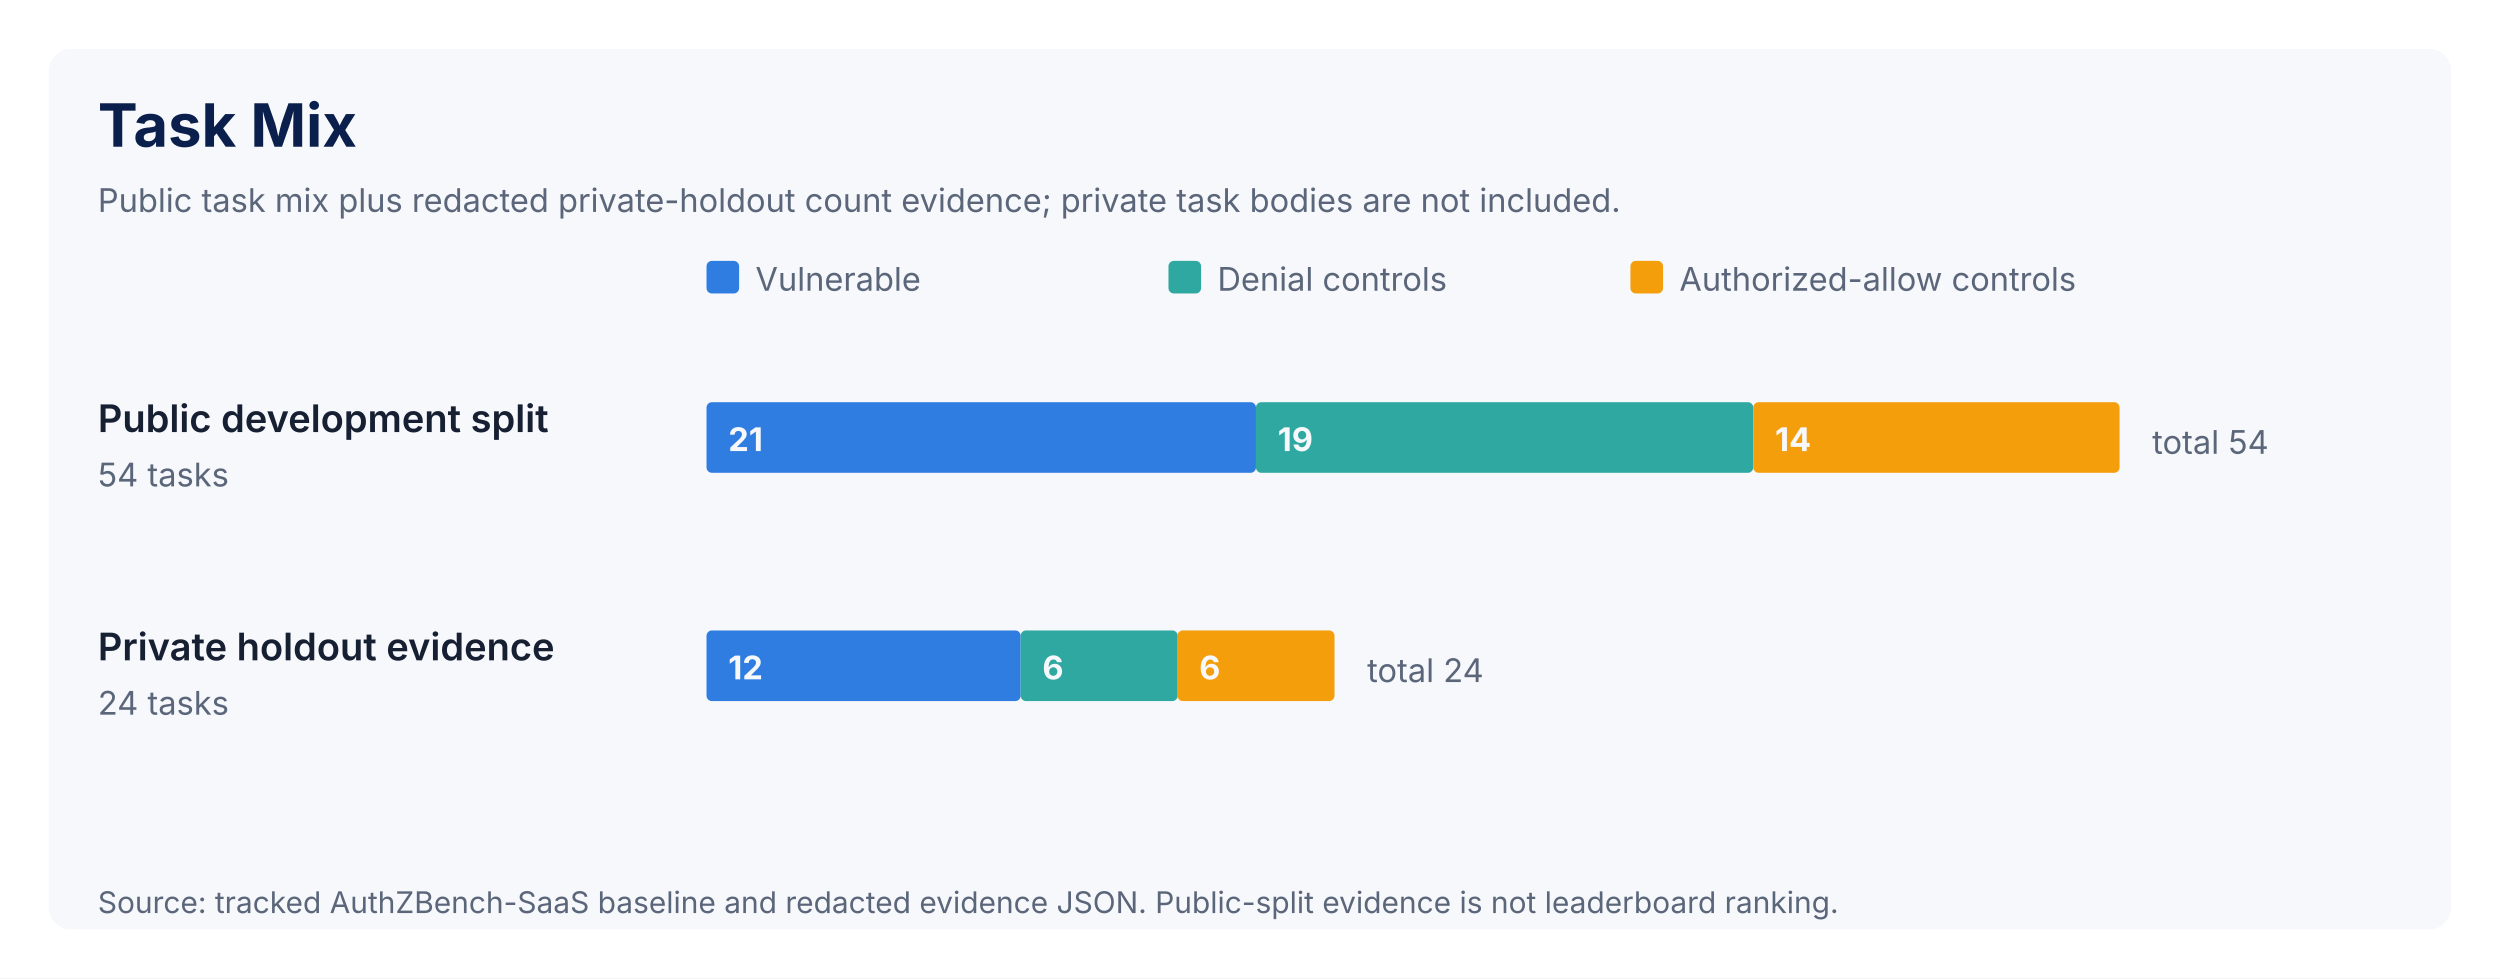
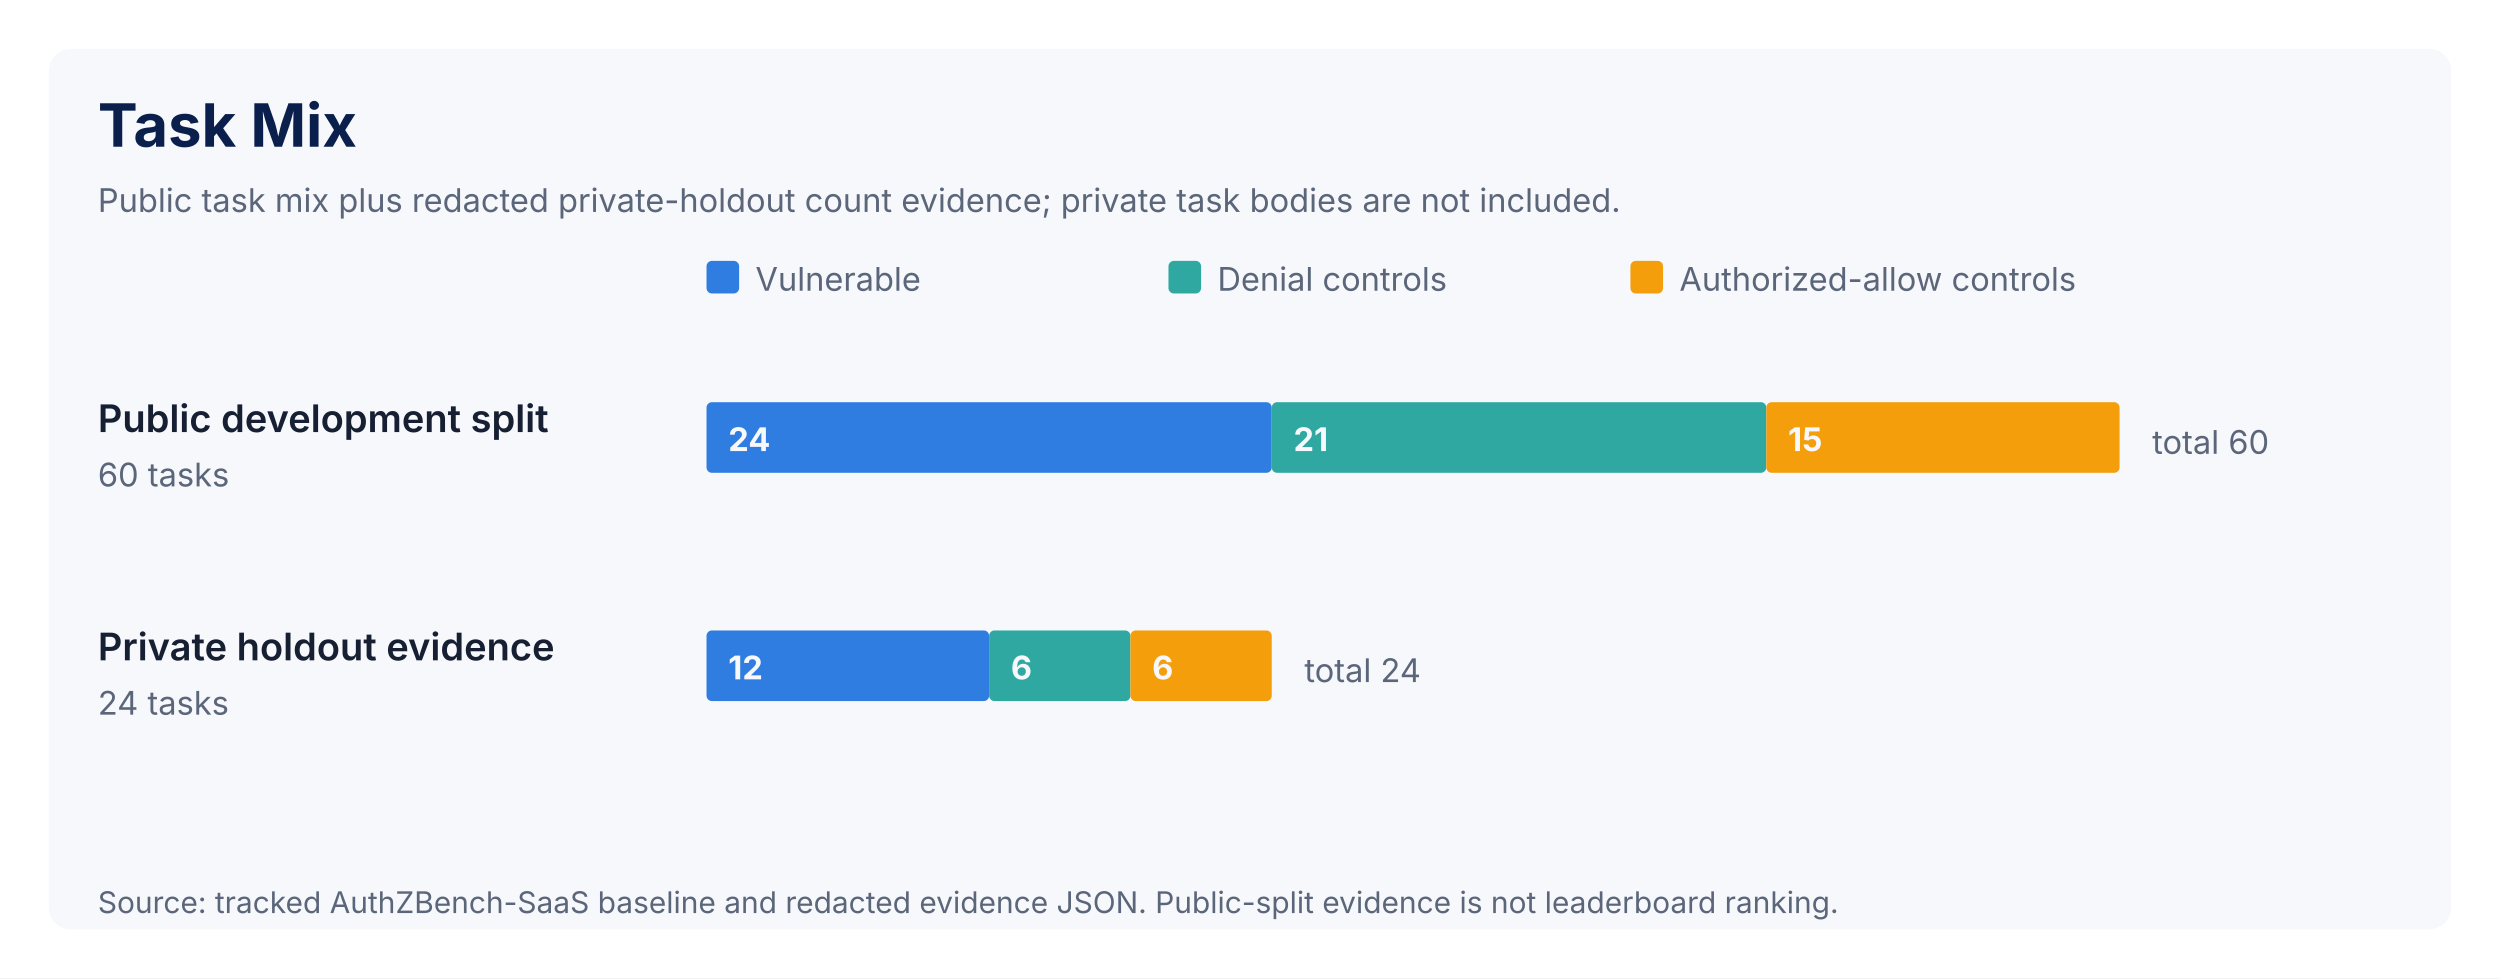
<svg xmlns="http://www.w3.org/2000/svg" width="920" height="360" viewBox="0 0 920 360" role="img" aria-labelledby="title desc">
  <rect x="0.0" y="0.0" width="920.0" height="360.0" rx="0" fill="#ffffff" />
  <rect x="18.0" y="18.0" width="884.0" height="324.0" rx="8" fill="#f6f8fb" />
  <text x="36.0" y="54.0" fill="#0b1f4d" font-family="Inter, Arial, sans-serif" font-size="22" font-weight="700">Task Mix</text>
  <text x="36.0" y="78.0" fill="#5b667a" font-family="Inter, Arial, sans-serif" font-size="12" font-weight="400">Public task mix plus redacted private-holdout count evidence; private task bodies are not included.</text>
  <rect x="260.0" y="96.0" width="12.0" height="12.0" rx="2" fill="#2f7de1" />
  <text x="278.0" y="107.0" fill="#5b667a" font-family="Inter, Arial, sans-serif" font-size="12" font-weight="400">Vulnerable</text>
  <rect x="430.0" y="96.0" width="12.0" height="12.0" rx="2" fill="#2ea8a1" />
  <text x="448.0" y="107.0" fill="#5b667a" font-family="Inter, Arial, sans-serif" font-size="12" font-weight="400">Denial controls</text>
  <rect x="600.0" y="96.0" width="12.0" height="12.0" rx="2" fill="#f59e0b" />
  <text x="618.0" y="107.0" fill="#5b667a" font-family="Inter, Arial, sans-serif" font-size="12" font-weight="400">Authorized-allow controls</text>
  <text x="36.0" y="159.0" fill="#172033" font-family="Inter, Arial, sans-serif" font-size="14" font-weight="600">Public development split</text>
-   <text x="36.0" y="179.0" fill="#5b667a" font-family="Inter, Arial, sans-serif" font-size="12" font-weight="400">54 tasks</text>
-   <rect x="260.0" y="148.0" width="202.2" height="26.0" rx="2" fill="#2f7de1" />
-   <text x="268.0" y="166.0" fill="#f6f8fb" font-family="Inter, Arial, sans-serif" font-size="12" font-weight="700">21</text>
-   <rect x="462.2" y="148.0" width="183.0" height="26.0" rx="2" fill="#2ea8a1" />
-   <text x="470.2" y="166.0" fill="#f6f8fb" font-family="Inter, Arial, sans-serif" font-size="12" font-weight="700">19</text>
-   <rect x="645.2" y="148.0" width="134.8" height="26.0" rx="2" fill="#f59e0b" />
-   <text x="653.2" y="166.0" fill="#f6f8fb" font-family="Inter, Arial, sans-serif" font-size="12" font-weight="700">14</text>
-   <text x="792.0" y="167.0" fill="#5b667a" font-family="Inter, Arial, sans-serif" font-size="12" font-weight="400">total 54</text>
+   <text x="36.0" y="179.0" fill="#5b667a" font-family="Inter, Arial, sans-serif" font-size="12" font-weight="400">60 tasks</text>
+   <rect x="260.0" y="148.0" width="208.0" height="26.0" rx="2" fill="#2f7de1" />
+   <text x="268.0" y="166.0" fill="#f6f8fb" font-family="Inter, Arial, sans-serif" font-size="12" font-weight="700">24</text>
+   <rect x="468.0" y="148.0" width="182.0" height="26.0" rx="2" fill="#2ea8a1" />
+   <text x="476.0" y="166.0" fill="#f6f8fb" font-family="Inter, Arial, sans-serif" font-size="12" font-weight="700">21</text>
+   <rect x="650.0" y="148.0" width="130.0" height="26.0" rx="2" fill="#f59e0b" />
+   <text x="658.0" y="166.0" fill="#f6f8fb" font-family="Inter, Arial, sans-serif" font-size="12" font-weight="700">15</text>
+   <text x="792.0" y="167.0" fill="#5b667a" font-family="Inter, Arial, sans-serif" font-size="12" font-weight="400">total 60</text>
  <text x="36.0" y="243.0" fill="#172033" font-family="Inter, Arial, sans-serif" font-size="14" font-weight="600">Private holdout evidence</text>
  <text x="36.0" y="263.0" fill="#5b667a" font-family="Inter, Arial, sans-serif" font-size="12" font-weight="400">24 tasks</text>
-   <rect x="260.0" y="232.0" width="115.6" height="26.0" rx="2" fill="#2f7de1" />
+   <rect x="260.0" y="232.0" width="104.0" height="26.0" rx="2" fill="#2f7de1" />
  <text x="268.0" y="250.0" fill="#f6f8fb" font-family="Inter, Arial, sans-serif" font-size="12" font-weight="700">12</text>
-   <rect x="375.6" y="232.0" width="57.8" height="26.0" rx="2" fill="#2ea8a1" />
-   <text x="383.6" y="250.0" fill="#f6f8fb" font-family="Inter, Arial, sans-serif" font-size="12" font-weight="700">6</text>
-   <rect x="433.3" y="232.0" width="57.8" height="26.0" rx="2" fill="#f59e0b" />
-   <text x="441.3" y="250.0" fill="#f6f8fb" font-family="Inter, Arial, sans-serif" font-size="12" font-weight="700">6</text>
-   <text x="503.1" y="251.0" fill="#5b667a" font-family="Inter, Arial, sans-serif" font-size="12" font-weight="400">total 24</text>
+   <rect x="364.0" y="232.0" width="52.0" height="26.0" rx="2" fill="#2ea8a1" />
+   <text x="372.0" y="250.0" fill="#f6f8fb" font-family="Inter, Arial, sans-serif" font-size="12" font-weight="700">6</text>
+   <rect x="416.0" y="232.0" width="52.0" height="26.0" rx="2" fill="#f59e0b" />
+   <text x="424.0" y="250.0" fill="#f6f8fb" font-family="Inter, Arial, sans-serif" font-size="12" font-weight="700">6</text>
+   <text x="480.0" y="251.0" fill="#5b667a" font-family="Inter, Arial, sans-serif" font-size="12" font-weight="400">total 24</text>
  <text x="36.0" y="336.0" fill="#5b667a" font-family="Inter, Arial, sans-serif" font-size="11" font-weight="400">Source: tracked AuthZBench-SaaS baseline and redacted evidence JSON. Public-split evidence is not leaderboard ranking.</text>
</svg>
